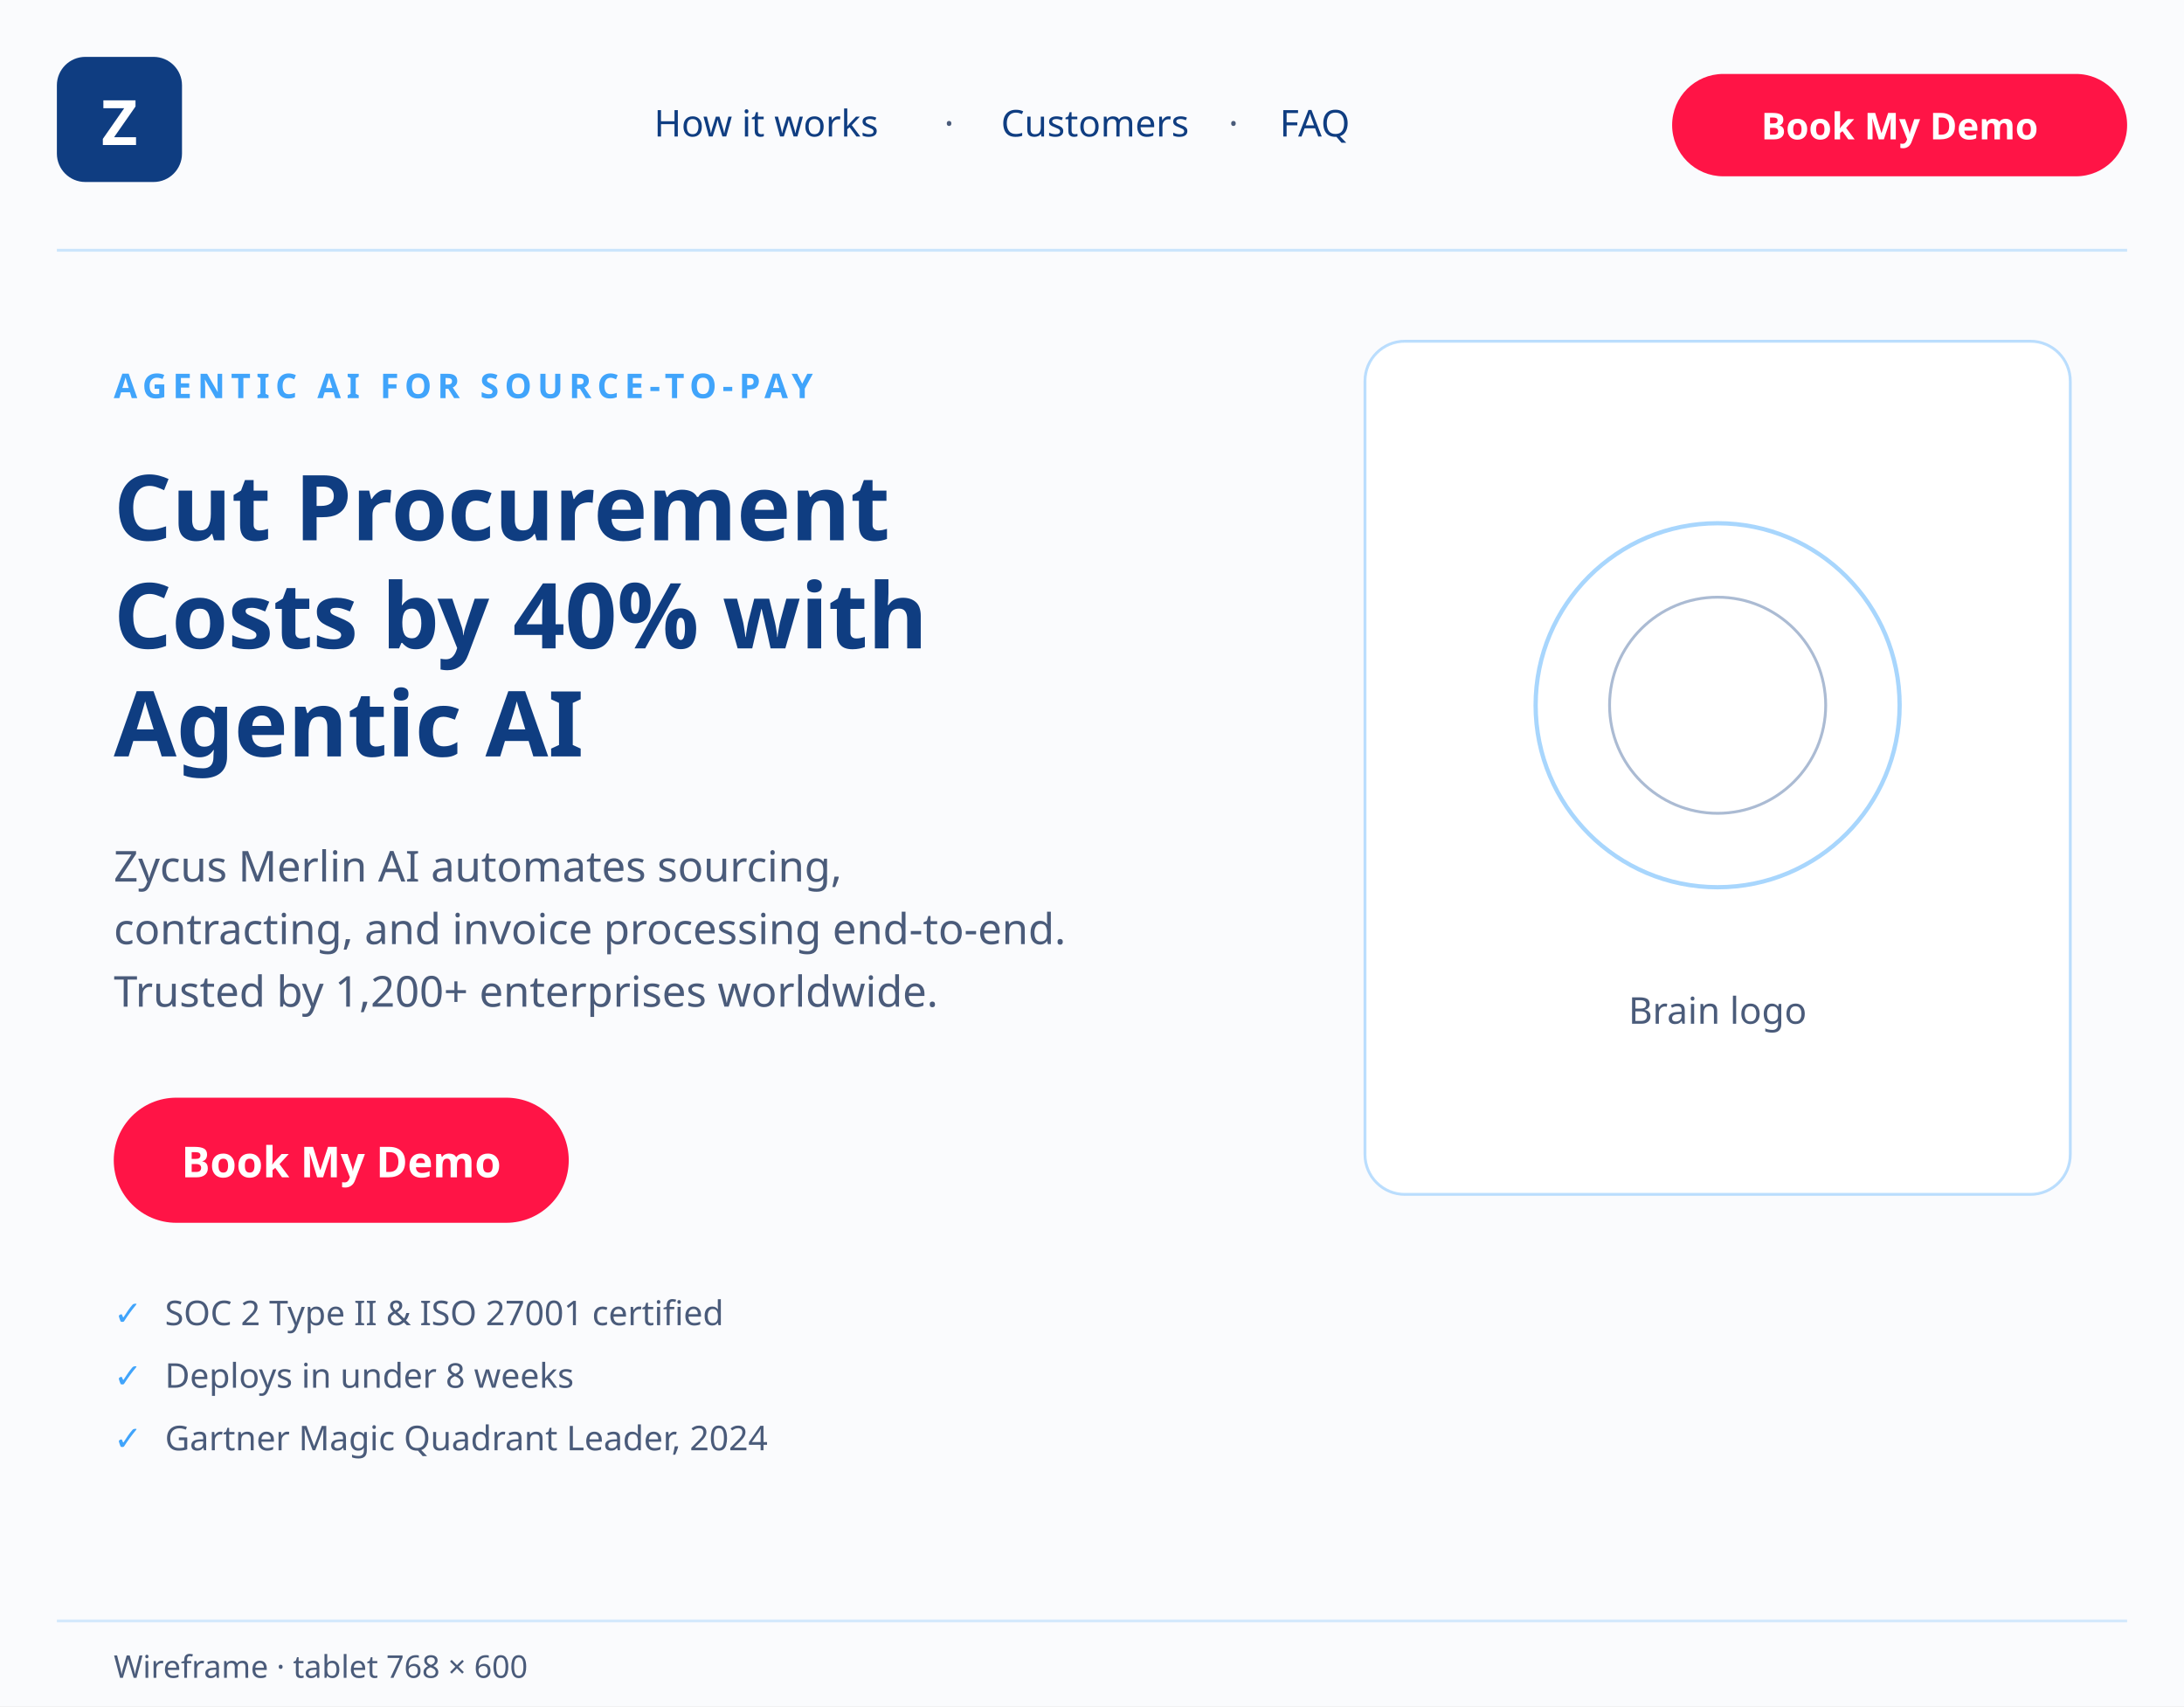
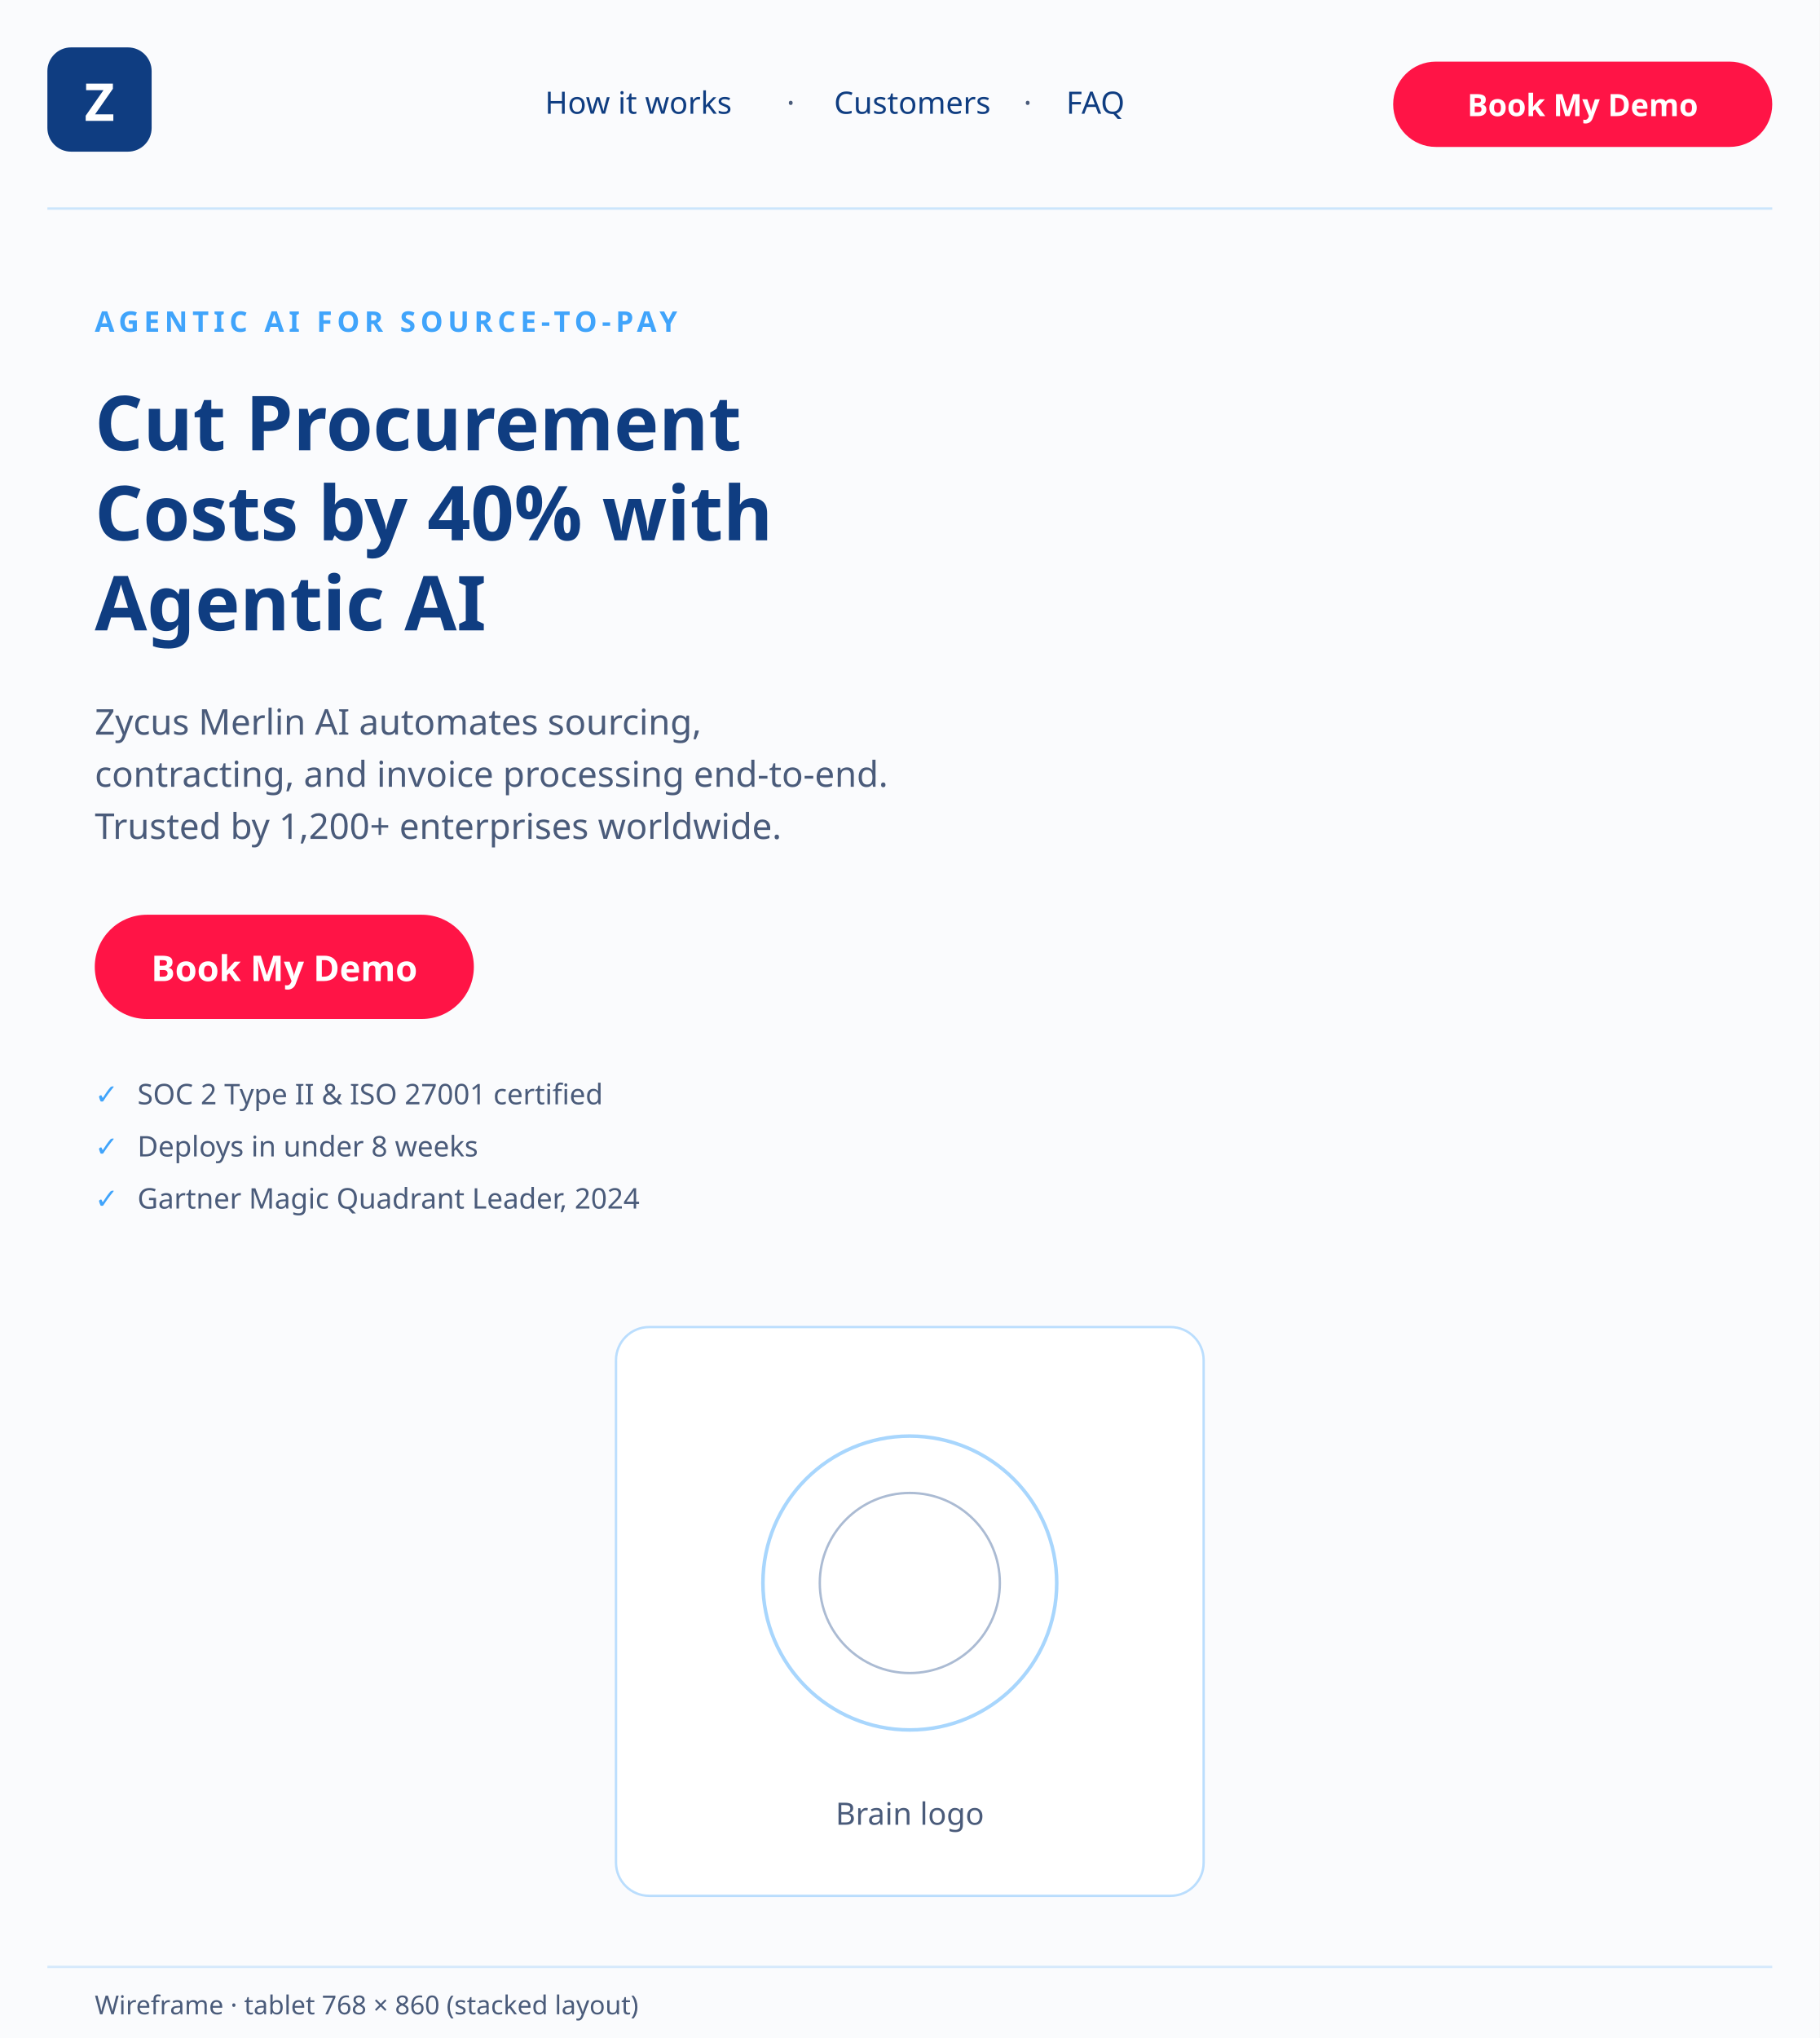
- <svg xmlns="http://www.w3.org/2000/svg" width="768" height="600" viewBox="0 0 768 600" role="img" aria-labelledby="t d">
-   <rect width="768" height="600" fill="#FAFBFD" />
+ <svg xmlns="http://www.w3.org/2000/svg" width="768" height="860" viewBox="0 0 768 860" role="img" aria-labelledby="t d">
+   <rect width="768" height="860" fill="#FAFBFD" />
  <g>
    <rect x="20" y="20" width="44" height="44" rx="10" fill="#0F3D81" />
    <text x="42" y="51" font-family="sans-serif" font-size="22" font-weight="700" fill="#FFFFFF" text-anchor="middle">Z</text>
    <text x="230" y="48" font-family="sans-serif" font-size="13" fill="#0F3D81">How it works</text>
    <text x="332" y="48" font-family="sans-serif" font-size="13" fill="#4A5B7A">·</text>
    <text x="352" y="48" font-family="sans-serif" font-size="13" fill="#0F3D81">Customers</text>
    <text x="432" y="48" font-family="sans-serif" font-size="13" fill="#4A5B7A">·</text>
    <text x="450" y="48" font-family="sans-serif" font-size="13" fill="#0F3D81">FAQ</text>
    <rect x="588" y="26" width="160" height="36" rx="18" fill="#FF1446" />
    <text x="668" y="49" font-family="sans-serif" font-size="13" font-weight="700" fill="#FFFFFF" text-anchor="middle">Book My Demo</text>
  </g>
  <line x1="20" y1="88" x2="748" y2="88" stroke="#40A4FB" stroke-opacity="0.25" stroke-width="1" />
  <g>
    <text x="40" y="140" font-family="sans-serif" font-size="12" font-weight="700" fill="#40A4FB" letter-spacing="2">AGENTIC AI FOR SOURCE-TO-PAY</text>
    <text x="40" y="190" font-family="sans-serif" font-size="32" font-weight="700" fill="#0F3D81">Cut Procurement</text>
    <text x="40" y="228" font-family="sans-serif" font-size="32" font-weight="700" fill="#0F3D81">Costs by 40% with</text>
    <text x="40" y="266" font-family="sans-serif" font-size="32" font-weight="700" fill="#0F3D81">Agentic AI</text>
    <text x="40" y="310" font-family="sans-serif" font-size="15" fill="#4A5B7A">Zycus Merlin AI automates sourcing,</text>
    <text x="40" y="332" font-family="sans-serif" font-size="15" fill="#4A5B7A">contracting, and invoice processing end-to-end.</text>
    <text x="40" y="354" font-family="sans-serif" font-size="15" fill="#4A5B7A">Trusted by 1,200+ enterprises worldwide.</text>
    <rect x="40" y="386" width="160" height="44" rx="22" fill="#FF1446" />
    <text x="120" y="414" font-family="sans-serif" font-size="15" font-weight="700" fill="#FFFFFF" text-anchor="middle">Book My Demo</text>
    <text x="40" y="466" font-family="sans-serif" font-size="12" font-weight="700" fill="#40A4FB">✓</text>
    <text x="58" y="466" font-family="sans-serif" font-size="12" fill="#4A5B7A">SOC 2 Type II &amp; ISO 27001 certified</text>
    <text x="40" y="488" font-family="sans-serif" font-size="12" font-weight="700" fill="#40A4FB">✓</text>
    <text x="58" y="488" font-family="sans-serif" font-size="12" fill="#4A5B7A">Deploys in under 8 weeks</text>
    <text x="40" y="510" font-family="sans-serif" font-size="12" font-weight="700" fill="#40A4FB">✓</text>
    <text x="58" y="510" font-family="sans-serif" font-size="12" fill="#4A5B7A">Gartner Magic Quadrant Leader, 2024</text>
  </g>
  <g>
-     <rect x="480" y="120" width="248" height="300" rx="14" fill="#FFFFFF" stroke="#40A4FB" stroke-opacity="0.35" stroke-width="1" />
-     <circle cx="604" cy="248" r="64" fill="none" stroke="#40A4FB" stroke-opacity="0.45" stroke-width="1.5" />
-     <circle cx="604" cy="248" r="38" fill="none" stroke="#0F3D81" stroke-opacity="0.35" stroke-width="1" />
-     <text x="604" y="360" font-family="sans-serif" font-size="13" fill="#4A5B7A" text-anchor="middle">Brain logo</text>
+     <rect x="260" y="560" width="248" height="240" rx="14" fill="#FFFFFF" stroke="#40A4FB" stroke-opacity="0.35" stroke-width="1" />
+     <circle cx="384" cy="668" r="62" fill="none" stroke="#40A4FB" stroke-opacity="0.45" stroke-width="1.5" />
+     <circle cx="384" cy="668" r="38" fill="none" stroke="#0F3D81" stroke-opacity="0.35" stroke-width="1" />
+     <text x="384" y="770" font-family="sans-serif" font-size="13" fill="#4A5B7A" text-anchor="middle">Brain logo</text>
  </g>
-   <line x1="20" y1="570" x2="748" y2="570" stroke="#40A4FB" stroke-opacity="0.2" stroke-width="1" />
-   <text x="40" y="590" font-family="sans-serif" font-size="11" fill="#4A5B7A">Wireframe · tablet 768 × 600</text>
+   <line x1="20" y1="830" x2="748" y2="830" stroke="#40A4FB" stroke-opacity="0.2" stroke-width="1" />
+   <text x="40" y="850" font-family="sans-serif" font-size="11" fill="#4A5B7A">Wireframe · tablet 768 × 860 (stacked layout)</text>
</svg>
